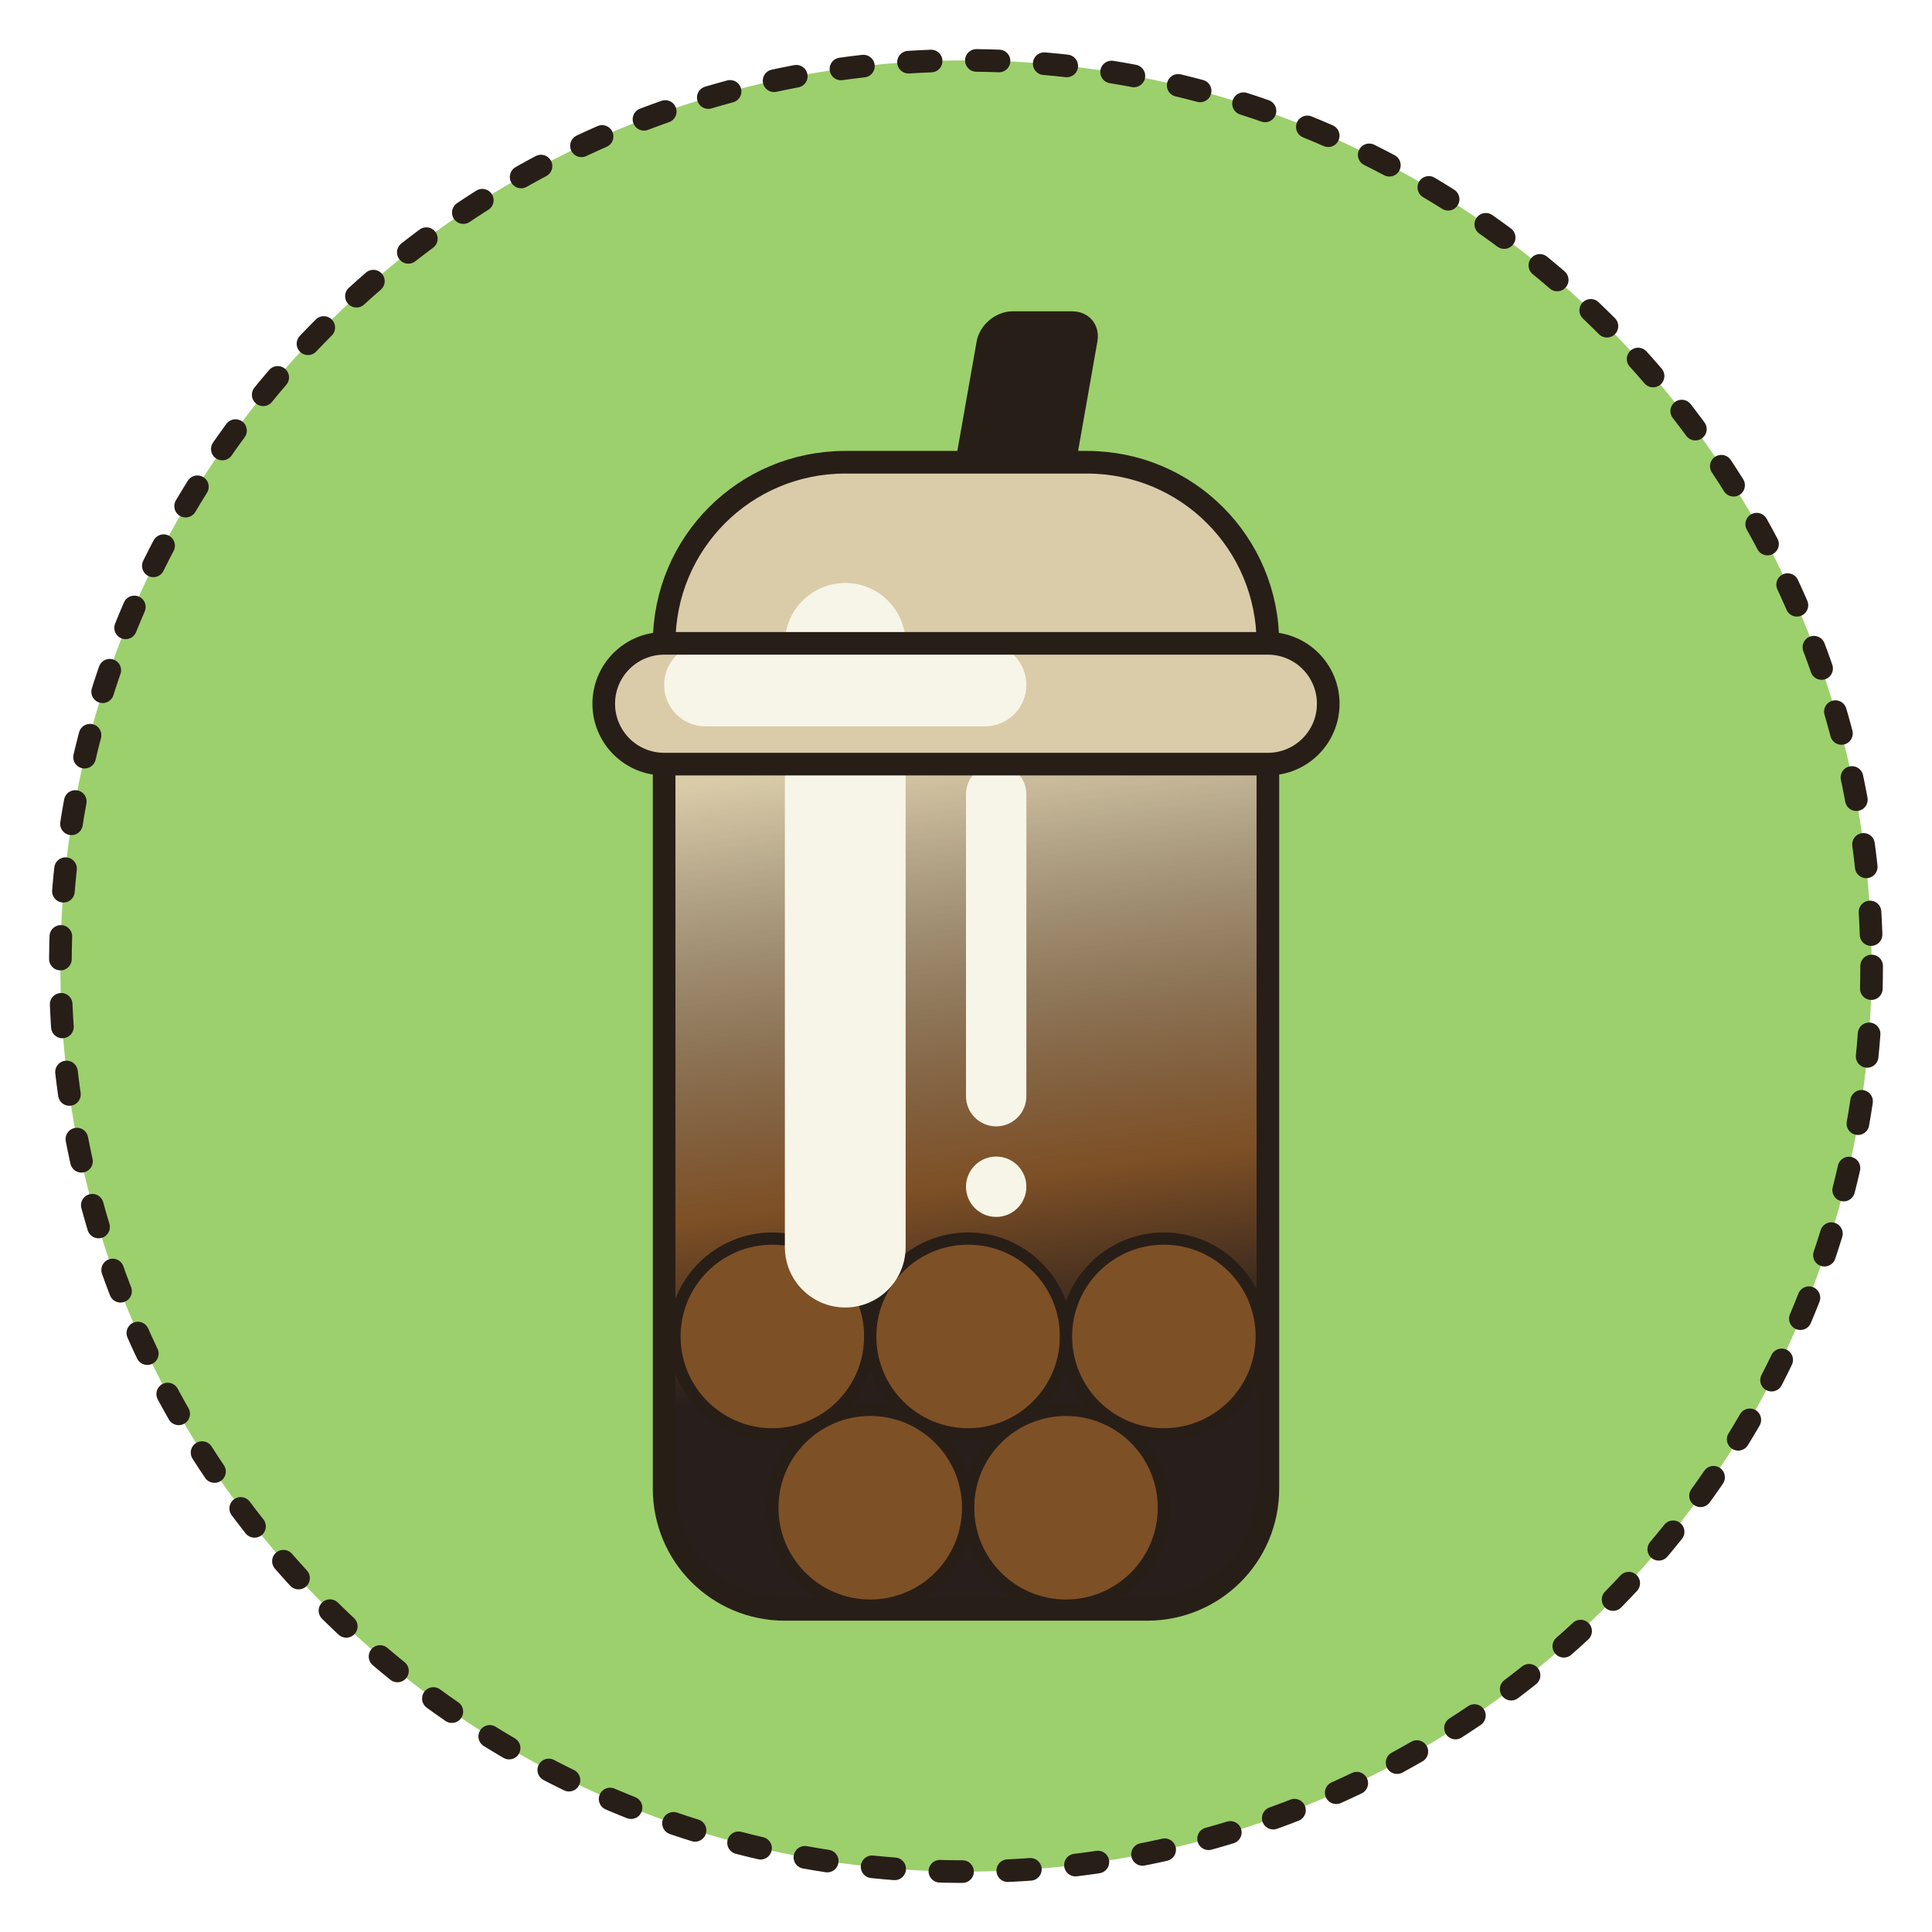
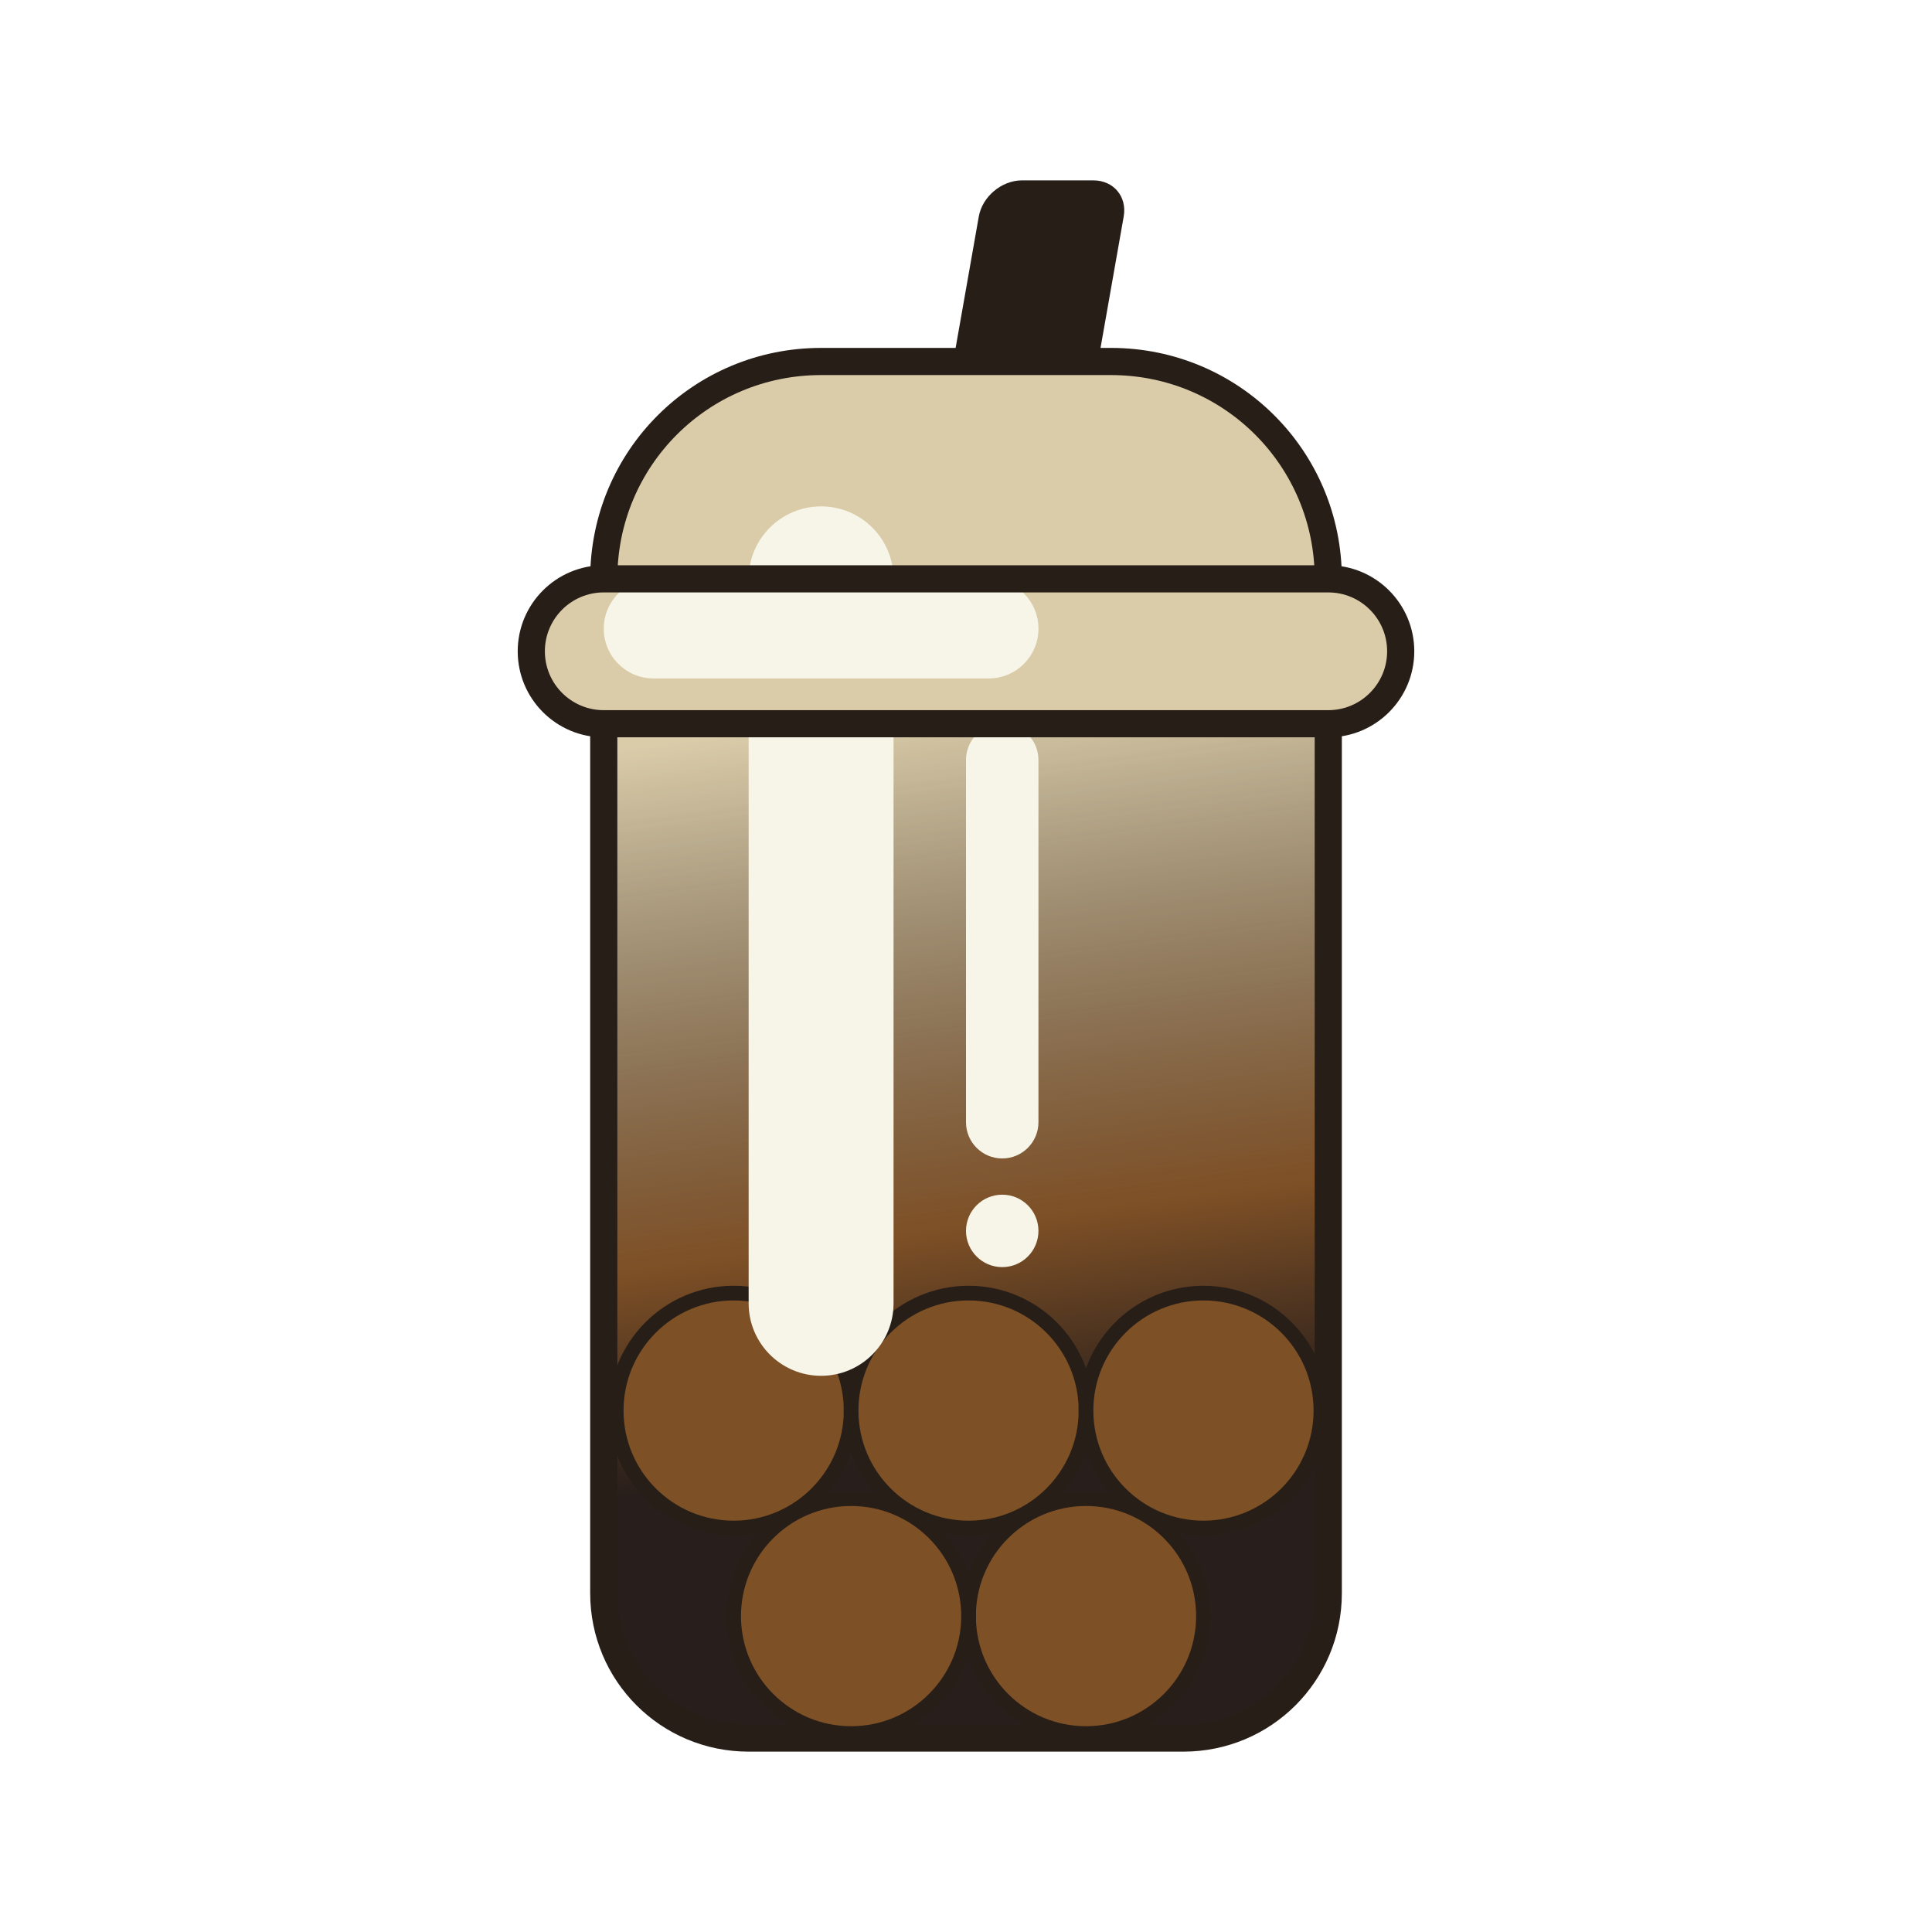
- <svg xmlns="http://www.w3.org/2000/svg" xmlns:xlink="http://www.w3.org/1999/xlink" width="512" height="512" viewBox="0 0 135.467 135.467" version="1.1" id="svg5">
+ <svg xmlns="http://www.w3.org/2000/svg" xmlns:xlink="http://www.w3.org/1999/xlink" width="256" height="256" viewBox="0 0 67.733 67.733" version="1.1" id="svg5">
  <defs id="defs2">
    <linearGradient id="linearGradient2233">
      <stop style="stop-color:#281e1b;stop-opacity:1;" offset="0.325" id="stop2229" />
      <stop style="stop-color:#7e5026;stop-opacity:1;" offset="0.528" id="stop2286" />
      <stop style="stop-color:#281e1b;stop-opacity:0;" offset="1" id="stop2231" />
    </linearGradient>
    <linearGradient xlink:href="#linearGradient2233" id="linearGradient2235" x1="67.733" y1="114.3" x2="59.267" y2="50.8" gradientUnits="userSpaceOnUse" gradientTransform="translate(4.6343993e-6,2.778121)" spreadMethod="pad" />
  </defs>
  <g id="layer1">
    <g id="g4403">
-       <circle style="fill:#9cd06c;fill-opacity:1;stroke:#281e18;stroke-width:1.587;stroke-linecap:round;stroke-linejoin:round;stroke-dasharray:1.587, 3.175;stroke-opacity:1;paint-order:fill markers stroke;stroke-dashoffset:0" id="path4519" cx="67.733" cy="67.733" r="63.5" />
-       <rect style="fill:#281e18;fill-opacity:1;stroke:none;stroke-width:1.6;stroke-linecap:round;stroke-linejoin:round;stroke-dasharray:none;stroke-opacity:1;paint-order:fill markers stroke" id="rect4196" width="8.467" height="12.896" x="72.702" y="22.165" ry="2.149" transform="matrix(1,0,-0.1736482,0.9848077,0,0)" />
-       <path id="path2618" style="fill:#dacca9;fill-opacity:1;stroke:none;stroke-width:1.587;stroke-linecap:round;stroke-linejoin:round;stroke-dasharray:none;stroke-opacity:1;paint-order:fill markers stroke" d="m 59.267,32.411 c -7.036,0 -12.7,5.664 -12.7,12.7 0,1.657 0.314,3.237 0.886,4.686 -0.566,1.137 -0.886,2.42 -0.886,3.781 v 50.8 c 0,4.691 3.776,8.467 8.467,8.467 h 25.4 c 4.691,0 8.467,-3.776 8.467,-8.467 v -50.8 c 0,-1.361 -0.32,-2.644 -0.886,-3.781 0.572,-1.448 0.886,-3.029 0.886,-4.686 0,-7.036 -5.664,-12.7 -12.7,-12.7 z" />
-       <path id="path2204" style="mix-blend-mode:normal;fill:url(#linearGradient2235);fill-opacity:1;stroke:none;stroke-width:1.587;stroke-linecap:round;stroke-linejoin:round;stroke-dasharray:none;stroke-opacity:1;paint-order:fill markers stroke" d="m 59.267,32.411 c -7.036,0 -12.7,5.664 -12.7,12.7 0,1.657 0.314,3.237 0.886,4.686 -0.566,1.137 -0.886,2.42 -0.886,3.781 v 50.8 c 0,4.691 3.776,8.467 8.467,8.467 h 25.4 c 4.691,0 8.467,-3.776 8.467,-8.467 v -50.8 c 0,-1.361 -0.32,-2.644 -0.886,-3.781 0.572,-1.448 0.886,-3.029 0.886,-4.686 0,-7.036 -5.664,-12.7 -12.7,-12.7 z" />
-       <path id="rect1831" style="fill:none;fill-opacity:1;stroke:#281e18;stroke-width:1.587;stroke-linecap:round;stroke-linejoin:round;stroke-dasharray:none;stroke-opacity:1;paint-order:fill markers stroke" d="m 59.267,32.411 c -7.036,0 -12.7,5.664 -12.7,12.7 0,1.657 0.314,3.237 0.886,4.686 -0.566,1.137 -0.886,2.42 -0.886,3.781 v 50.8 c 0,4.691 3.776,8.467 8.467,8.467 h 25.4 c 4.691,0 8.467,-3.776 8.467,-8.467 v -50.8 c 0,-1.361 -0.32,-2.644 -0.886,-3.781 0.572,-1.448 0.886,-3.029 0.886,-4.686 0,-7.036 -5.664,-12.7 -12.7,-12.7 z" />
-       <g id="g1331" transform="matrix(1.080765,0,0,-1.080765,-5.321318,205.2305)">
-         <circle style="fill:#7e5026;fill-opacity:1;stroke:#281e18;stroke-width:0.794;stroke-linecap:round;stroke-linejoin:round;stroke-dasharray:none;stroke-opacity:1;paint-order:fill markers stroke" id="path952" cx="55.033" cy="103.188" r="6.35" />
-         <circle style="fill:#7e5026;fill-opacity:1;stroke:#281e18;stroke-width:0.794;stroke-linecap:round;stroke-linejoin:round;stroke-dasharray:none;stroke-opacity:1;paint-order:fill markers stroke" id="circle1318" cx="67.733" cy="103.188" r="6.35" />
-         <circle style="fill:#7e5026;fill-opacity:1;stroke:#281e18;stroke-width:0.794;stroke-linecap:round;stroke-linejoin:round;stroke-dasharray:none;stroke-opacity:1;paint-order:fill markers stroke" id="circle1320" cx="80.433" cy="103.188" r="6.35" />
-         <circle style="fill:#7e5026;fill-opacity:1;stroke:#281e18;stroke-width:0.794;stroke-linecap:round;stroke-linejoin:round;stroke-dasharray:none;stroke-opacity:1;paint-order:fill markers stroke" id="circle1322" cx="74.083" cy="92.075" r="6.35" />
-         <circle style="fill:#7e5026;fill-opacity:1;stroke:#281e18;stroke-width:0.794;stroke-linecap:round;stroke-linejoin:round;stroke-dasharray:none;stroke-opacity:1;paint-order:fill markers stroke" id="circle1324" cx="61.383" cy="92.075" r="6.35" />
+       <g id="g912">
+         <g id="g929" transform="matrix(0.6,0,0,0.6,-6.773333,-6.773333)">
+           <rect style="fill:#281e18;fill-opacity:1;stroke:none;stroke-width:1.6;stroke-linecap:round;stroke-linejoin:round;stroke-dasharray:none;stroke-opacity:1;paint-order:fill markers stroke" id="rect4196" width="8.467" height="12.896" x="72.702" y="22.165" ry="2.149" transform="matrix(1,0,-0.1736482,0.9848077,0,0)" />
+           <path id="path2618" style="fill:#dacca9;fill-opacity:1;stroke:none;stroke-width:1.587;stroke-linecap:round;stroke-linejoin:round;stroke-dasharray:none;stroke-opacity:1;paint-order:fill markers stroke" d="m 59.267,32.411 c -7.036,0 -12.7,5.664 -12.7,12.7 0,1.657 0.314,3.237 0.886,4.686 -0.566,1.137 -0.886,2.42 -0.886,3.781 v 50.8 c 0,4.691 3.776,8.467 8.467,8.467 h 25.4 c 4.691,0 8.467,-3.776 8.467,-8.467 v -50.8 c 0,-1.361 -0.32,-2.644 -0.886,-3.781 0.572,-1.448 0.886,-3.029 0.886,-4.686 0,-7.036 -5.664,-12.7 -12.7,-12.7 z" />
+           <path id="path2204" style="mix-blend-mode:normal;fill:url(#linearGradient2235);fill-opacity:1;stroke:none;stroke-width:1.587;stroke-linecap:round;stroke-linejoin:round;stroke-dasharray:none;stroke-opacity:1;paint-order:fill markers stroke" d="m 59.267,32.411 c -7.036,0 -12.7,5.664 -12.7,12.7 0,1.657 0.314,3.237 0.886,4.686 -0.566,1.137 -0.886,2.42 -0.886,3.781 v 50.8 c 0,4.691 3.776,8.467 8.467,8.467 h 25.4 c 4.691,0 8.467,-3.776 8.467,-8.467 v -50.8 c 0,-1.361 -0.32,-2.644 -0.886,-3.781 0.572,-1.448 0.886,-3.029 0.886,-4.686 0,-7.036 -5.664,-12.7 -12.7,-12.7 z" />
+           <path id="rect1831" style="fill:none;fill-opacity:1;stroke:#281e18;stroke-width:1.587;stroke-linecap:round;stroke-linejoin:round;stroke-dasharray:none;stroke-opacity:1;paint-order:fill markers stroke" d="m 59.267,32.411 c -7.036,0 -12.7,5.664 -12.7,12.7 0,1.657 0.314,3.237 0.886,4.686 -0.566,1.137 -0.886,2.42 -0.886,3.781 v 50.8 c 0,4.691 3.776,8.467 8.467,8.467 h 25.4 c 4.691,0 8.467,-3.776 8.467,-8.467 v -50.8 c 0,-1.361 -0.32,-2.644 -0.886,-3.781 0.572,-1.448 0.886,-3.029 0.886,-4.686 0,-7.036 -5.664,-12.7 -12.7,-12.7 z" />
+           <circle style="fill:#7e5026;fill-opacity:1;stroke:#281e18;stroke-width:0.858;stroke-linecap:round;stroke-linejoin:round;stroke-dasharray:none;stroke-opacity:1;paint-order:fill markers stroke" id="path952" cx="54.157" cy="-93.709" r="6.863" transform="scale(1,-1)" />
+           <circle style="fill:#7e5026;fill-opacity:1;stroke:#281e18;stroke-width:0.858;stroke-linecap:round;stroke-linejoin:round;stroke-dasharray:none;stroke-opacity:1;paint-order:fill markers stroke" id="circle1318" cx="67.882" cy="-93.709" r="6.863" transform="scale(1,-1)" />
+           <circle style="fill:#7e5026;fill-opacity:1;stroke:#281e18;stroke-width:0.858;stroke-linecap:round;stroke-linejoin:round;stroke-dasharray:none;stroke-opacity:1;paint-order:fill markers stroke" id="circle1320" cx="81.608" cy="-93.709" r="6.863" transform="scale(1,-1)" />
+           <circle style="fill:#7e5026;fill-opacity:1;stroke:#281e18;stroke-width:0.858;stroke-linecap:round;stroke-linejoin:round;stroke-dasharray:none;stroke-opacity:1;paint-order:fill markers stroke" id="circle1322" cx="74.745" cy="-105.719" r="6.863" transform="scale(1,-1)" />
+           <circle style="fill:#7e5026;fill-opacity:1;stroke:#281e18;stroke-width:0.858;stroke-linecap:round;stroke-linejoin:round;stroke-dasharray:none;stroke-opacity:1;paint-order:fill markers stroke" id="circle1324" cx="61.02" cy="-105.719" r="6.863" transform="scale(1,-1)" />
+           <rect style="fill:#f7f5e8;fill-opacity:1;stroke:none;stroke-width:1.587;stroke-linecap:round;stroke-linejoin:round;stroke-dasharray:none;stroke-opacity:1;paint-order:fill markers stroke" id="rect1834" width="8.467" height="50.8" x="55.033" y="40.878" ry="4.233" />
+           <rect style="fill:#f7f5e8;fill-opacity:1;stroke:none;stroke-width:1.587;stroke-linecap:round;stroke-linejoin:round;stroke-dasharray:none;stroke-opacity:1;paint-order:fill markers stroke" id="rect2202" width="4.233" height="25.4" x="67.733" y="53.578" ry="2.117" />
+           <rect style="fill:#dacca9;fill-opacity:1;stroke:none;stroke-width:1.587;stroke-linecap:round;stroke-linejoin:round;stroke-dasharray:none;stroke-opacity:1;paint-order:fill markers stroke" id="rect1385" width="50.8" height="8.467" x="42.333" y="45.111" ry="4.233" />
+           <rect style="fill:#f7f5e8;fill-opacity:1;stroke:none;stroke-width:1.587;stroke-linecap:round;stroke-linejoin:round;stroke-dasharray:none;stroke-opacity:1;paint-order:fill markers stroke" id="rect2620" width="4.233" height="4.233" x="67.733" y="81.095" ry="2.117" />
+           <rect style="fill:#f7f5e8;fill-opacity:1;stroke:none;stroke-width:1.587;stroke-linecap:round;stroke-linejoin:round;stroke-dasharray:none;stroke-opacity:1;paint-order:fill markers stroke" id="rect3519" width="25.4" height="5.821" x="46.567" y="45.111" ry="2.91" />
+           <rect style="fill:none;fill-opacity:1;stroke:#281e18;stroke-width:1.587;stroke-linecap:round;stroke-linejoin:round;stroke-dasharray:none;stroke-opacity:1;paint-order:fill markers stroke" id="rect4142" width="50.8" height="8.467" x="42.333" y="45.111" ry="4.233" />
+         </g>
      </g>
-       <rect style="fill:#f7f5e8;fill-opacity:1;stroke:none;stroke-width:1.587;stroke-linecap:round;stroke-linejoin:round;stroke-dasharray:none;stroke-opacity:1;paint-order:fill markers stroke" id="rect1834" width="8.467" height="50.8" x="55.033" y="40.878" ry="4.233" />
-       <rect style="fill:#f7f5e8;fill-opacity:1;stroke:none;stroke-width:1.587;stroke-linecap:round;stroke-linejoin:round;stroke-dasharray:none;stroke-opacity:1;paint-order:fill markers stroke" id="rect2202" width="4.233" height="25.4" x="67.733" y="53.578" ry="2.117" />
-       <rect style="fill:#dacca9;fill-opacity:1;stroke:none;stroke-width:1.587;stroke-linecap:round;stroke-linejoin:round;stroke-dasharray:none;stroke-opacity:1;paint-order:fill markers stroke" id="rect1385" width="50.8" height="8.467" x="42.333" y="45.111" ry="4.233" />
-       <rect style="fill:#f7f5e8;fill-opacity:1;stroke:none;stroke-width:1.587;stroke-linecap:round;stroke-linejoin:round;stroke-dasharray:none;stroke-opacity:1;paint-order:fill markers stroke" id="rect2620" width="4.233" height="4.233" x="67.733" y="81.095" ry="2.117" />
-       <rect style="fill:#f7f5e8;fill-opacity:1;stroke:none;stroke-width:1.587;stroke-linecap:round;stroke-linejoin:round;stroke-dasharray:none;stroke-opacity:1;paint-order:fill markers stroke" id="rect3519" width="25.4" height="5.821" x="46.567" y="45.111" ry="2.91" />
-       <rect style="fill:none;fill-opacity:1;stroke:#281e18;stroke-width:1.587;stroke-linecap:round;stroke-linejoin:round;stroke-dasharray:none;stroke-opacity:1;paint-order:fill markers stroke" id="rect4142" width="50.8" height="8.467" x="42.333" y="45.111" ry="4.233" />
    </g>
  </g>
</svg>
